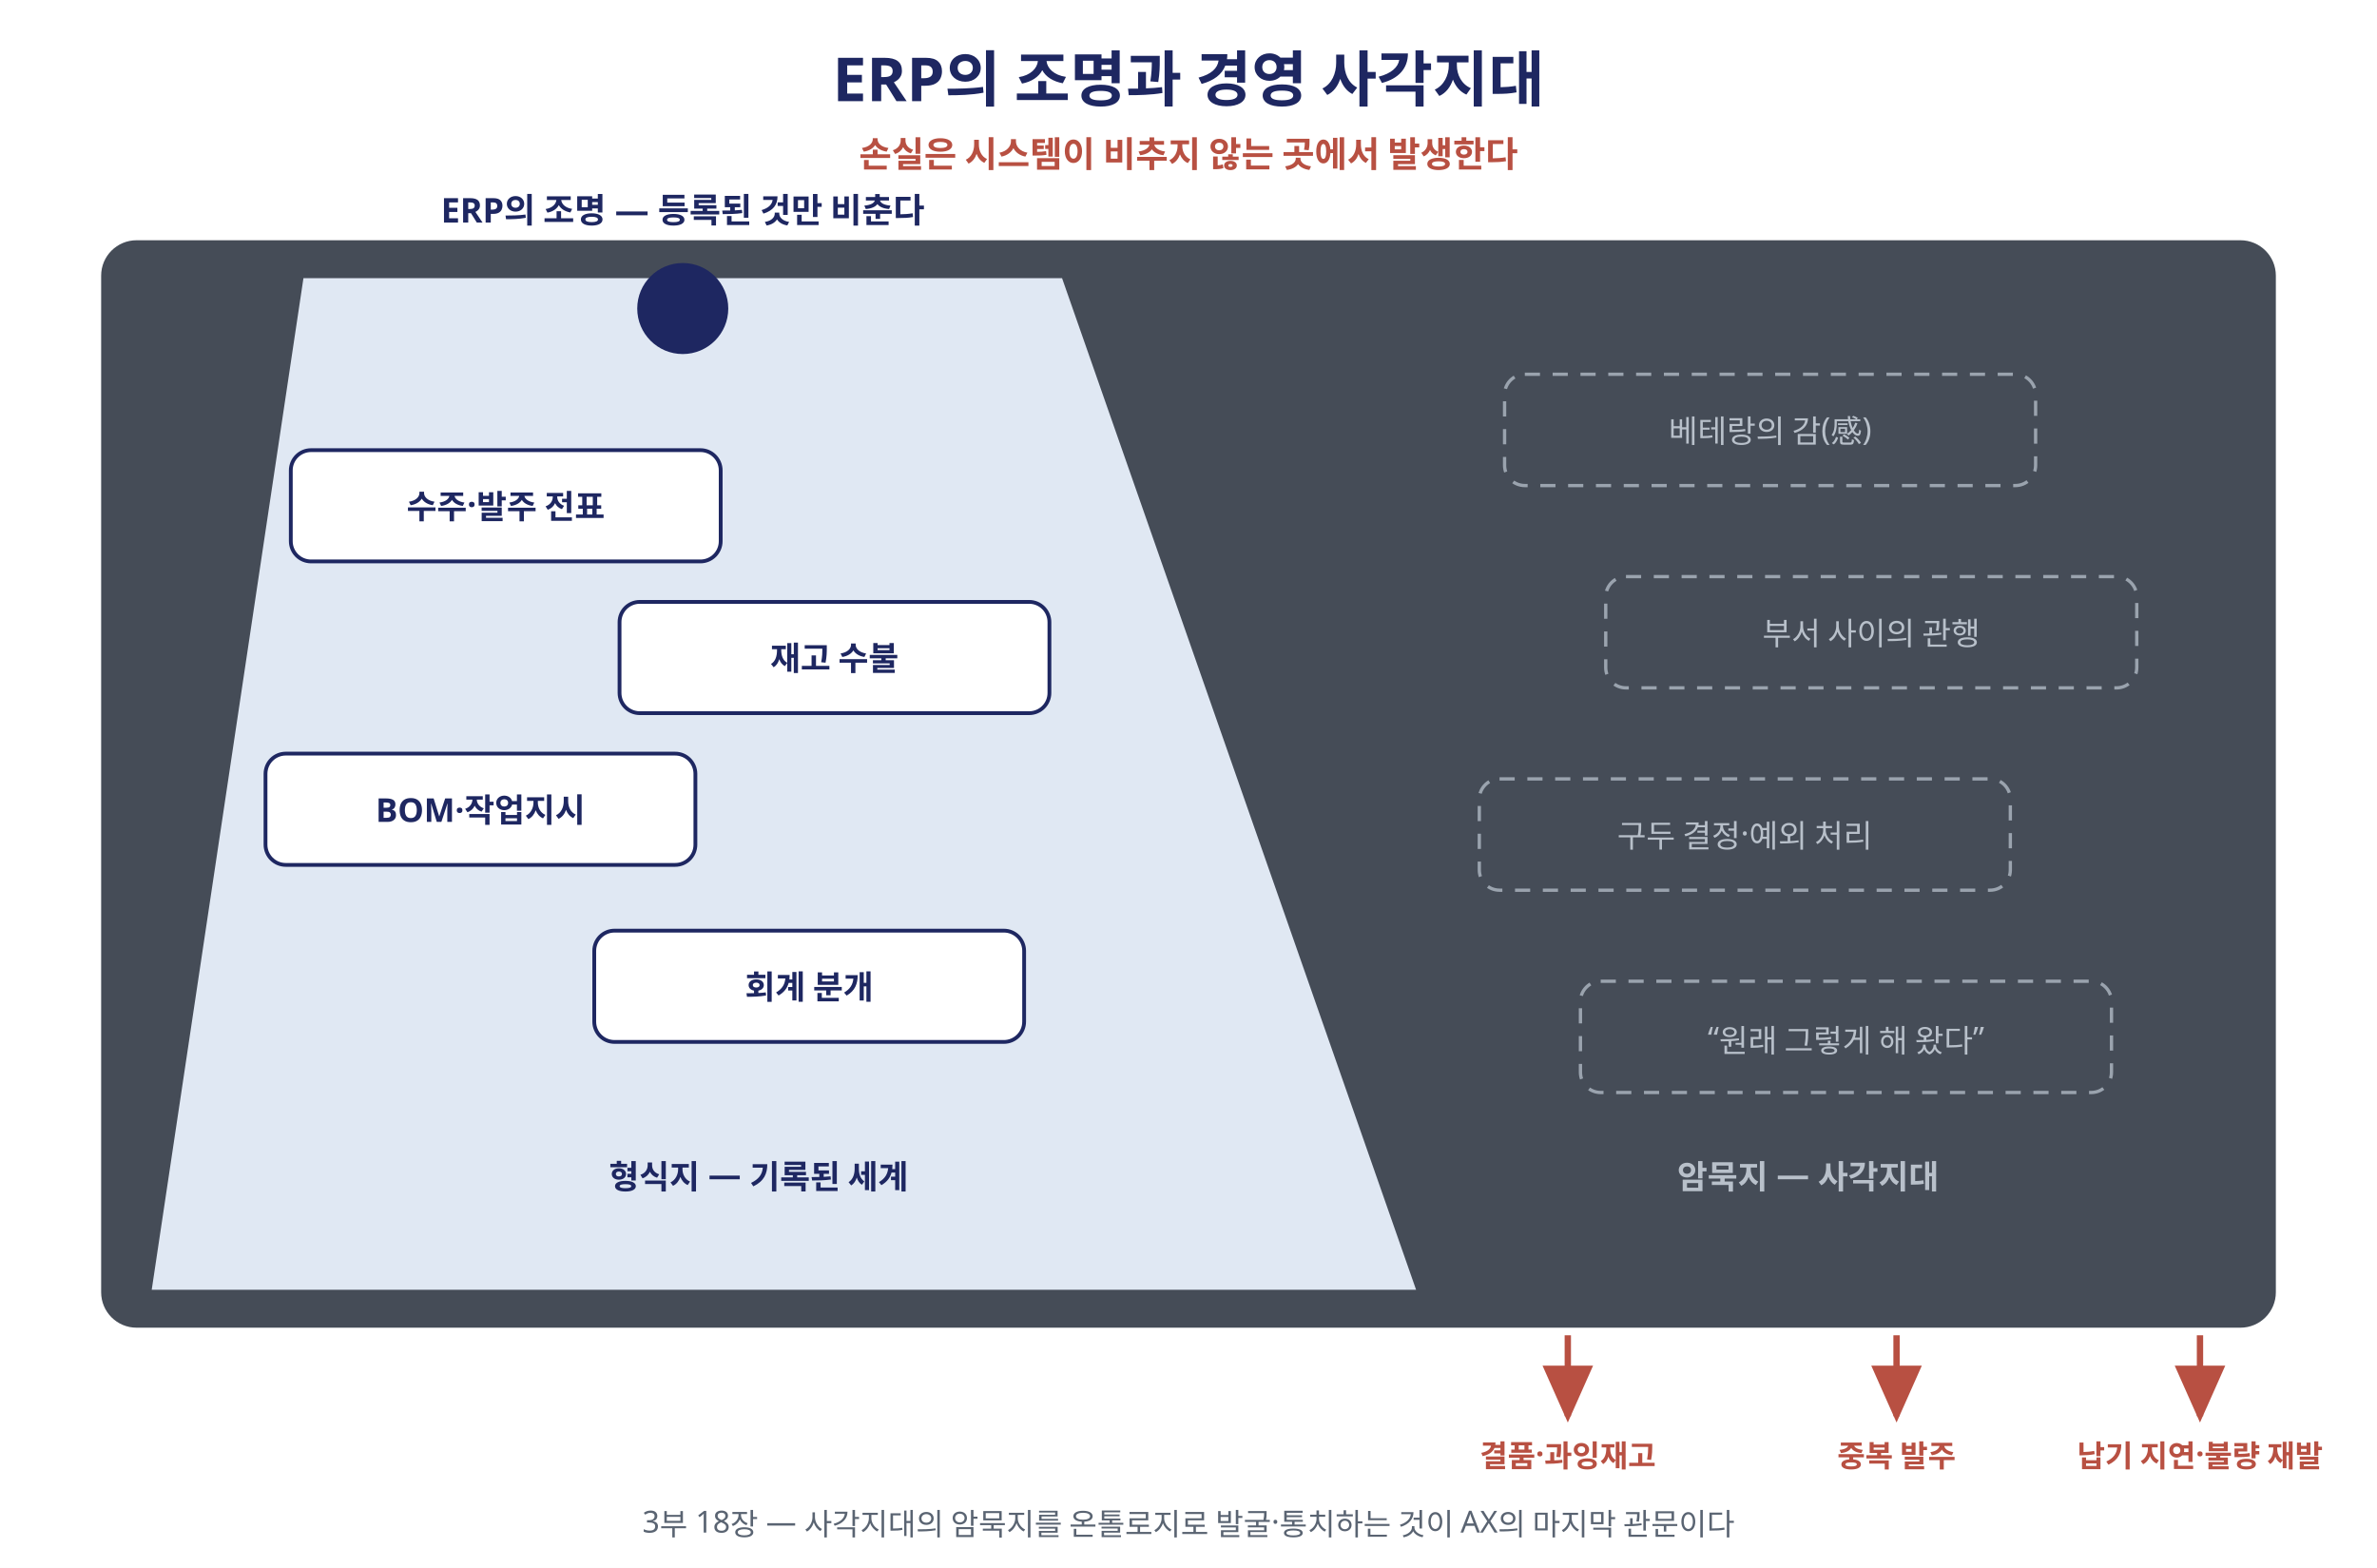
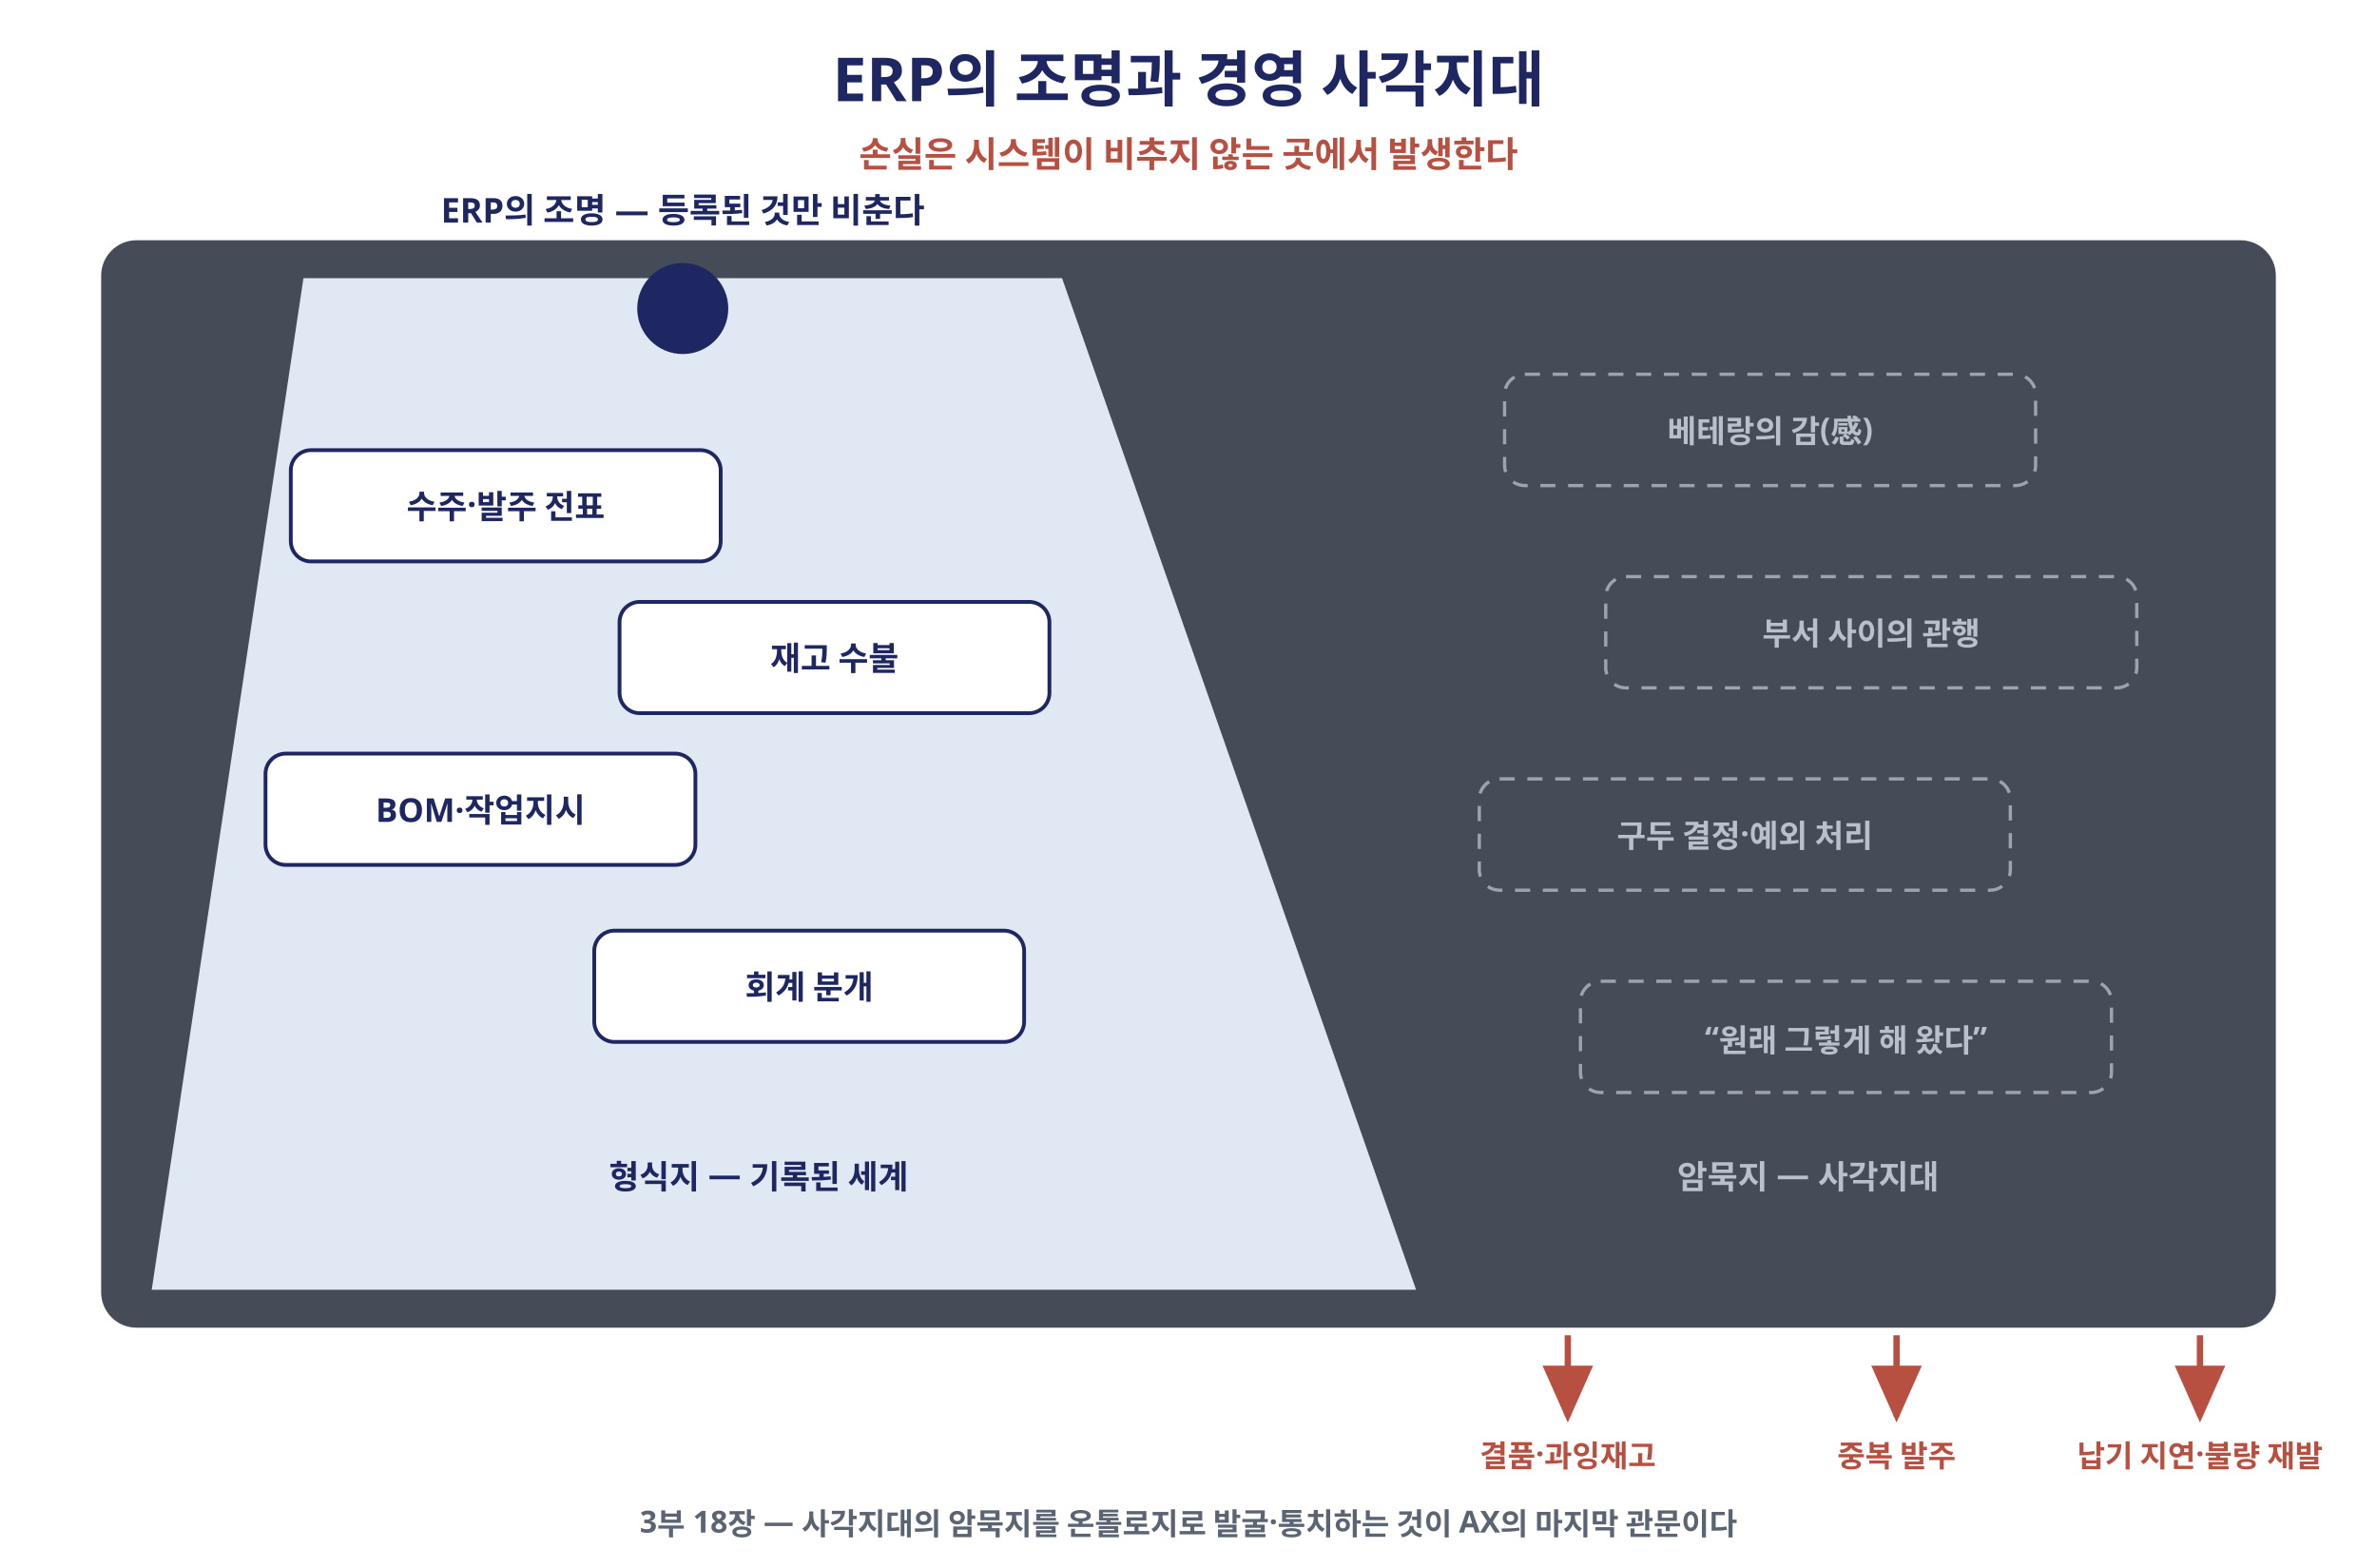
<svg xmlns="http://www.w3.org/2000/svg" width="940" height="620" viewBox="0 0 940 620">
  <rect width="940" height="620" fill="#FFFFFF" />
  <defs>
    <marker id="ah" markerWidth="10" markerHeight="8" refX="8" refY="4" orient="auto">
      <path d="M0,0 L9,4 L0,8 z" fill="#1E2761" />
    </marker>
    <marker id="ahT" markerWidth="10" markerHeight="8" refX="8" refY="4" orient="auto">
      <path d="M0,0 L9,4 L0,8 z" fill="#028090" />
    </marker>
    <marker id="ahA" markerWidth="10" markerHeight="8" refX="8" refY="4" orient="auto">
      <path d="M0,0 L9,4 L0,8 z" fill="#B85042" />
    </marker>
  </defs>
  <text x="470.0" y="40" font-family="NanumGothic" font-size="24" font-weight="bold" fill="#1E2761" text-anchor="middle">ERP의 조명과 경영 사각지대</text>
  <text x="470.0" y="66" font-family="NanumGothic" font-size="14" font-weight="bold" fill="#B85042" text-anchor="middle">손실은 시스템이 비추지 않는 곳에서 발생한다</text>
  <rect x="40" y="95" width="860" height="430" rx="14" fill="#454C57" stroke="#454C57" stroke-width="0" />
  <path d="M120,110 L60,510 L560,510 L420,110 z" fill="#E8F0FB" fill-opacity="0.95" />
  <circle cx="270" cy="122" r="18" fill="#1E2761" />
  <text x="270" y="88" font-family="NanumGothic" font-size="13.5" font-weight="bold" fill="#1E2761" text-anchor="middle">ERP의 조명 — 등록된 것만 비춘다</text>
  <rect x="115" y="178" width="170" height="44" rx="8" fill="#FFFFFF" stroke="#1E2761" stroke-width="1.5" />
  <text x="200" y="205" font-family="NanumGothic" font-size="13" font-weight="bold" fill="#1E2761" text-anchor="middle">수주·발주 전표</text>
  <rect x="245" y="238" width="170" height="44" rx="8" fill="#FFFFFF" stroke="#1E2761" stroke-width="1.5" />
  <text x="330" y="265" font-family="NanumGothic" font-size="13" font-weight="bold" fill="#1E2761" text-anchor="middle">재고 수불</text>
  <rect x="105" y="298" width="170" height="44" rx="8" fill="#FFFFFF" stroke="#1E2761" stroke-width="1.5" />
  <text x="190" y="325" font-family="NanumGothic" font-size="13" font-weight="bold" fill="#1E2761" text-anchor="middle">BOM·작업지시</text>
  <rect x="235" y="368" width="170" height="44" rx="8" fill="#FFFFFF" stroke="#1E2761" stroke-width="1.5" />
  <text x="320" y="395" font-family="NanumGothic" font-size="13" font-weight="bold" fill="#1E2761" text-anchor="middle">회계 분개</text>
  <text x="300" y="470" font-family="NanumGothic" font-size="13" font-weight="bold" fill="#1E2761" text-anchor="middle">형식지 — 기록된 세계</text>
  <rect x="595" y="148" width="210" height="44" rx="8" fill="none" stroke="#9AA3AE" stroke-width="1.3" stroke-dasharray="6,5" />
-   <text x="700" y="175" font-family="NanumGothic" font-size="12.5" font-weight="normal" fill="#B8C0CA" text-anchor="middle">베테랑의 감(感)</text>
+   <text x="700" y="175" font-family="NanumGothic" font-size="12.5" font-weight="bold" fill="#B8C0CA" text-anchor="middle">베테랑의 감(感)</text>
  <rect x="635" y="228" width="210" height="44" rx="8" fill="none" stroke="#9AA3AE" stroke-width="1.3" stroke-dasharray="6,5" />
-   <text x="740" y="255" font-family="NanumGothic" font-size="12.5" font-weight="normal" fill="#B8C0CA" text-anchor="middle">부서 사이의 관행</text>
+   <text x="740" y="255" font-family="NanumGothic" font-size="12.5" font-weight="bold" fill="#B8C0CA" text-anchor="middle">부서 사이의 관행</text>
  <rect x="585" y="308" width="210" height="44" rx="8" fill="none" stroke="#9AA3AE" stroke-width="1.3" stroke-dasharray="6,5" />
-   <text x="690" y="335" font-family="NanumGothic" font-size="12.5" font-weight="normal" fill="#B8C0CA" text-anchor="middle">구두 결정·예외 처리</text>
+   <text x="690" y="335" font-family="NanumGothic" font-size="12.5" font-weight="bold" fill="#B8C0CA" text-anchor="middle">구두 결정·예외 처리</text>
  <rect x="625" y="388" width="210" height="44" rx="8" fill="none" stroke="#9AA3AE" stroke-width="1.3" stroke-dasharray="6,5" />
-   <text x="730" y="415" font-family="NanumGothic" font-size="12.5" font-weight="normal" fill="#B8C0CA" text-anchor="middle">“원래 그렇게 해 왔다”</text>
+   <text x="730" y="415" font-family="NanumGothic" font-size="12.5" font-weight="bold" fill="#B8C0CA" text-anchor="middle">“원래 그렇게 해 왔다”</text>
  <text x="715" y="470" font-family="NanumGothic" font-size="13" font-weight="bold" fill="#B8C0CA" text-anchor="middle">암묵지 — 사각지대</text>
  <line x1="620" y1="528" x2="620" y2="560" stroke="#B85042" stroke-width="2.5" marker-end="url(#ahA)" />
  <text x="620" y="580" font-family="NanumGothic" font-size="12" font-weight="bold" fill="#B85042" text-anchor="middle">결품·과잉재고</text>
  <line x1="750" y1="528" x2="750" y2="560" stroke="#B85042" stroke-width="2.5" marker-end="url(#ahA)" />
  <text x="750" y="580" font-family="NanumGothic" font-size="12" font-weight="bold" fill="#B85042" text-anchor="middle">중복 발주</text>
  <line x1="870" y1="528" x2="870" y2="560" stroke="#B85042" stroke-width="2.5" marker-end="url(#ahA)" />
  <text x="870" y="580" font-family="NanumGothic" font-size="12" font-weight="bold" fill="#B85042" text-anchor="middle">납기 지연·불량 재발</text>
-   <text x="470.0" y="606" font-family="NanumGothic" font-size="12" font-weight="normal" fill="#5A6472" text-anchor="middle">3부 18장 — 사각지대의 암묵지를 온톨로지로 발굴·통치하는 것이 AX의 마지막 관문이다</text>
+   <text x="470.0" y="606" font-family="NanumGothic" font-size="12" font-weight="bold" fill="#5A6472" text-anchor="middle">3부 18장 — 사각지대의 암묵지를 온톨로지로 발굴·통치하는 것이 AX의 마지막 관문이다</text>
</svg>
